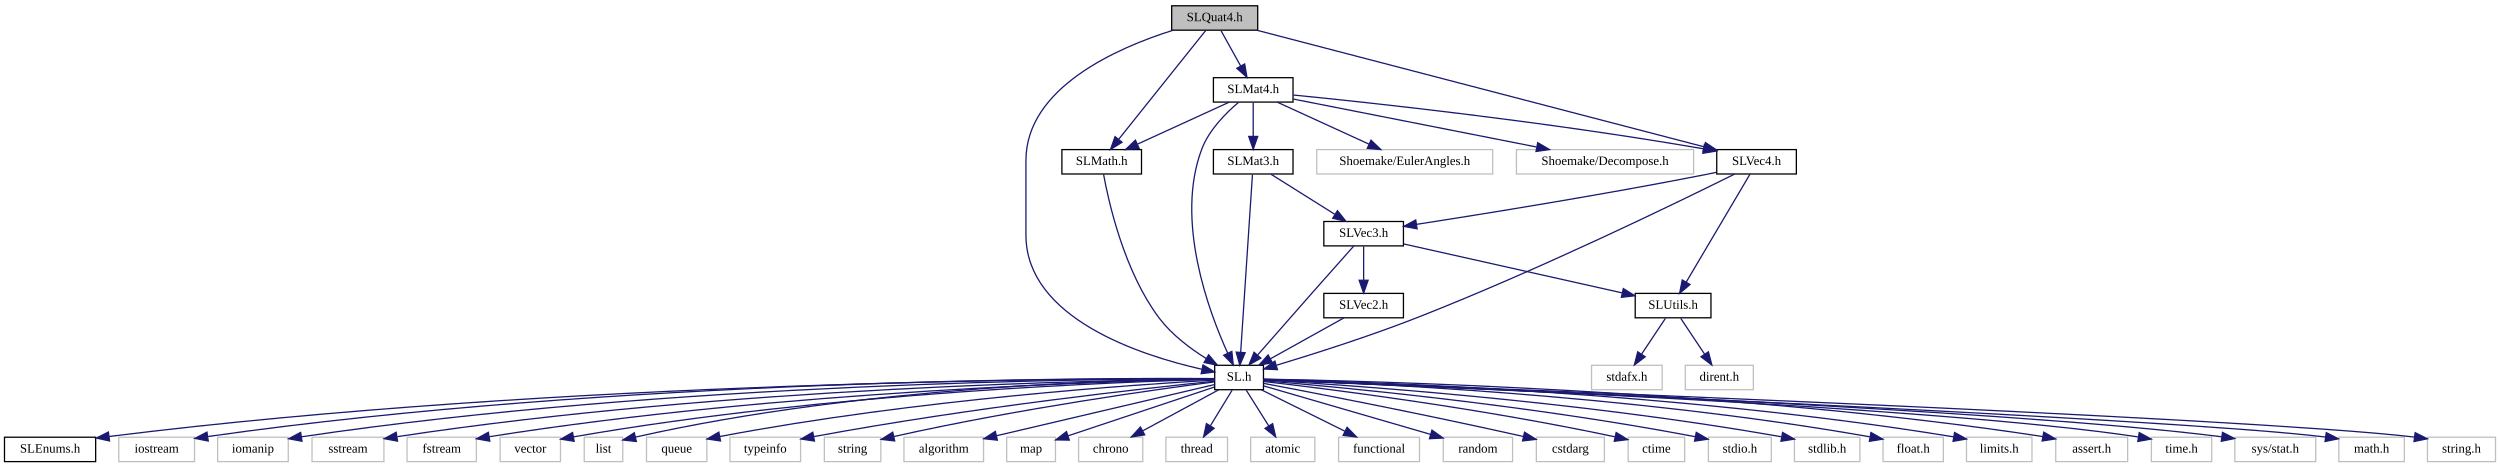
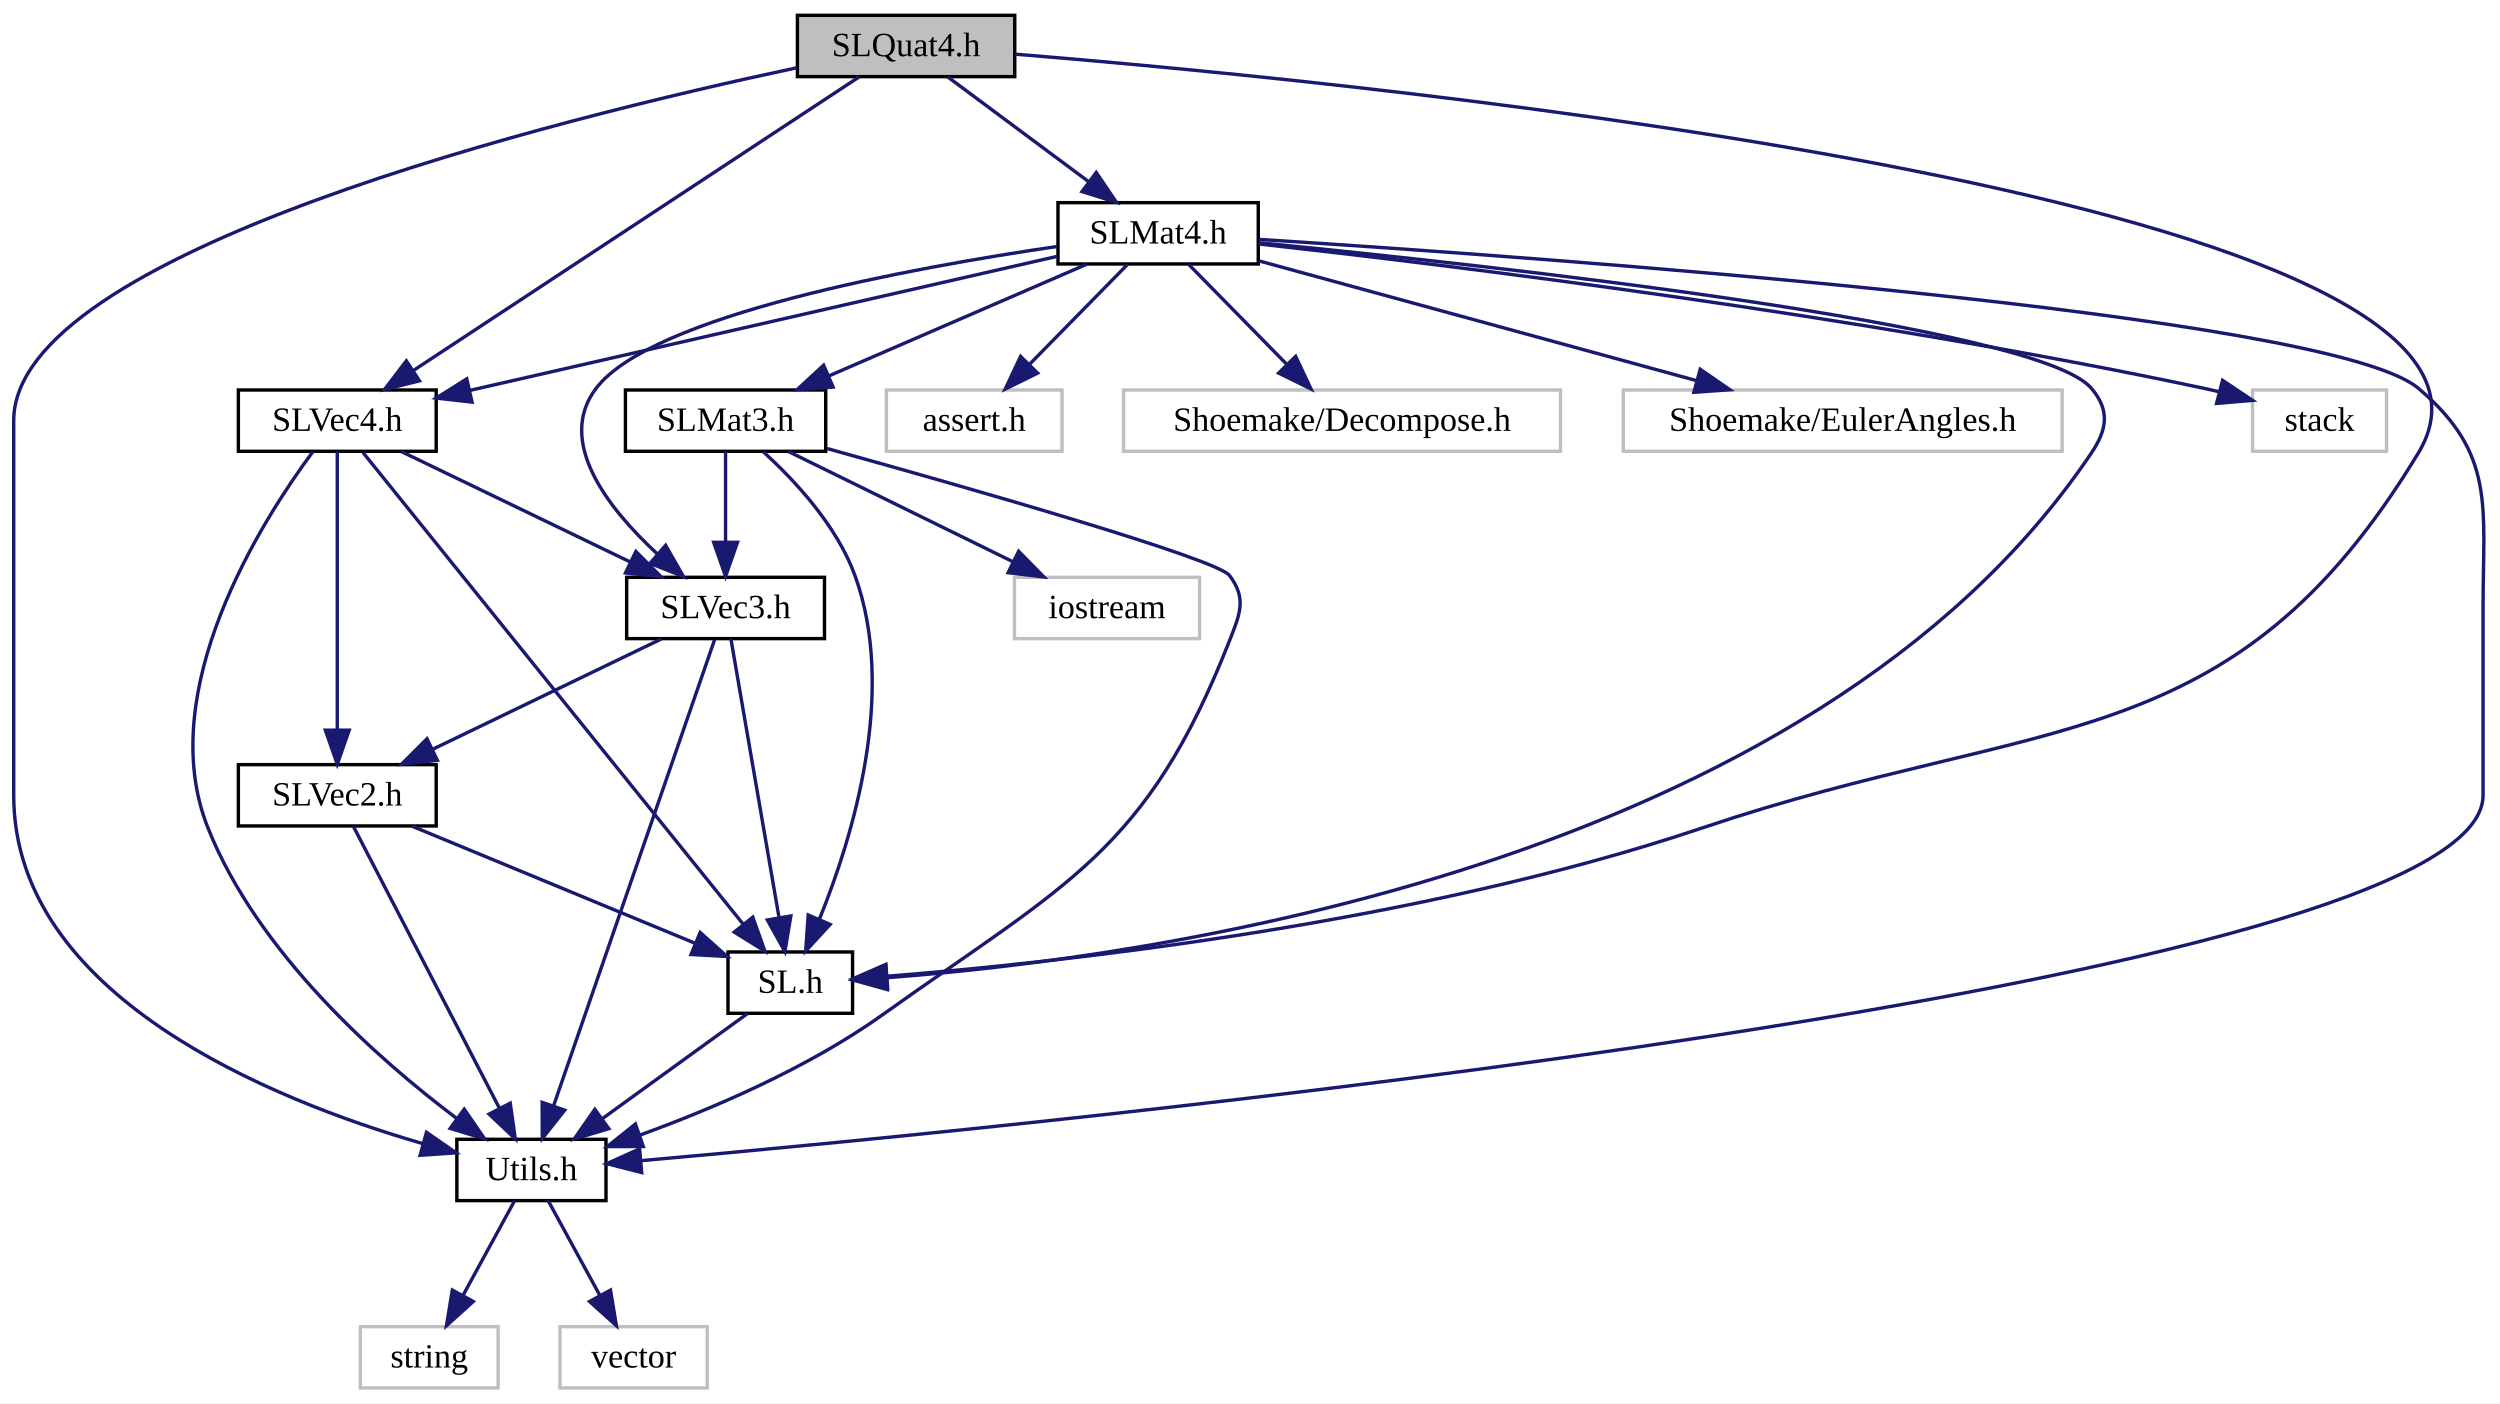
- <svg xmlns="http://www.w3.org/2000/svg" xmlns:xlink="http://www.w3.org/1999/xlink" width="1947pt" height="364pt" viewBox="0.00 0.00 1947.00 364.00">
-   <g id="graph1" class="graph" transform="scale(1 1) rotate(0) translate(4 360)">
-     <polygon fill="white" stroke="white" points="-4,5 -4,-360 1944,-360 1944,5 -4,5" />
+ <svg xmlns="http://www.w3.org/2000/svg" xmlns:xlink="http://www.w3.org/1999/xlink" width="734pt" height="412pt" viewBox="0.00 0.00 733.95 412.00">
+   <g id="graph0" class="graph" transform="scale(1 1) rotate(0) translate(4 408)">
+     <polygon fill="#ffffff" stroke="transparent" points="-4,4 -4,-408 729.948,-408 729.948,4 -4,4" />
    <g id="node1" class="node">
-       <polygon fill="#bfbfbf" stroke="black" points="908.5,-336.5 908.5,-355.5 975.5,-355.5 975.5,-336.5 908.5,-336.5" />
-       <text text-anchor="middle" x="942" y="-343.5" font-family="Arial.ttf" font-size="10.00">SLQuat4.h</text>
+       <g id="a_node1">
+         <a xlink:title=" ">
+           <polygon fill="#bfbfbf" stroke="#000000" points="230.094,-385.5 230.094,-403.5 293.906,-403.5 293.906,-385.5 230.094,-385.5" />
+           <text text-anchor="middle" x="262" y="-391.5" font-family="Arial.ttf" font-size="10.00" fill="#000000">SLQuat4.h</text>
+         </a>
+       </g>
+     </g>
+     <g id="node2" class="node">
+       <g id="a_node2">
+         <a xlink:href="_s_l_8h.html" target="_top" xlink:title=" ">
+           <polygon fill="#ffffff" stroke="#000000" points="209.714,-110.5 209.714,-128.5 246.286,-128.5 246.286,-110.5 209.714,-110.5" />
+           <text text-anchor="middle" x="228" y="-116.5" font-family="Arial.ttf" font-size="10.00" fill="#000000">SL.h</text>
+         </a>
+       </g>
+     </g>
+     <g id="edge1" class="edge">
+       <path fill="none" stroke="#191970" d="M294.022,-392.093C403.054,-383.204 750.683,-348.846 706,-275 651.456,-184.855 595.835,-198.677 496,-165 411.637,-136.542 306.069,-125.317 256.366,-121.381" />
+       <polygon fill="#191970" stroke="#191970" points="256.592,-117.888 246.357,-120.629 256.067,-124.869 256.592,-117.888" />
    </g>
    <g id="node3" class="node">
-       <a xlink:href="_s_l_8h.html" target="_top" xlink:title="SL.h">
-         <polygon fill="white" stroke="black" points="942,-56.5 942,-75.5 980,-75.5 980,-56.5 942,-56.5" />
-         <text text-anchor="middle" x="961" y="-63.5" font-family="Arial.ttf" font-size="10.00">SL.h</text>
-       </a>
+       <g id="a_node3">
+         <a xlink:href="_utils_8h.html" target="_top" xlink:title=" ">
+           <polygon fill="#ffffff" stroke="#000000" points="130.108,-55.5 130.108,-73.5 173.892,-73.5 173.892,-55.5 130.108,-55.5" />
+           <text text-anchor="middle" x="152" y="-61.5" font-family="Arial.ttf" font-size="10.00" fill="#000000">Utils.h</text>
+         </a>
+       </g>
+     </g>
+     <g id="edge29" class="edge">
+       <path fill="none" stroke="#191970" d="M229.874,-388.094C159.912,-373.222 0,-333.832 0,-284.5 0,-284.5 0,-284.5 0,-174.5 0,-115.722 75.518,-85.153 120.095,-72.229" />
+       <polygon fill="#191970" stroke="#191970" points="121.189,-75.558 129.898,-69.525 119.327,-68.81 121.189,-75.558" />
+     </g>
+     <g id="node6" class="node">
+       <g id="a_node6">
+         <a xlink:href="_s_l_mat4_8h.html" target="_top" xlink:title=" ">
+           <polygon fill="#ffffff" stroke="#000000" points="306.599,-330.5 306.599,-348.5 365.401,-348.5 365.401,-330.5 306.599,-330.5" />
+           <text text-anchor="middle" x="336" y="-336.5" font-family="Arial.ttf" font-size="10.00" fill="#000000">SLMat4.h</text>
+         </a>
+       </g>
+     </g>
+     <g id="edge5" class="edge">
+       <path fill="none" stroke="#191970" d="M274.22,-385.418C285.467,-377.058 302.368,-364.497 315.651,-354.624" />
+       <polygon fill="#191970" stroke="#191970" points="317.824,-357.37 323.762,-348.596 313.648,-351.752 317.824,-357.37" />
+     </g>
+     <g id="node12" class="node">
+       <g id="a_node12">
+         <a xlink:href="_s_l_vec4_8h.html" target="_top" xlink:title=" ">
+           <polygon fill="#ffffff" stroke="#000000" points="65.96,-275.5 65.96,-293.5 124.04,-293.5 124.04,-275.5 65.96,-275.5" />
+           <text text-anchor="middle" x="95" y="-281.5" font-family="Arial.ttf" font-size="10.00" fill="#000000">SLVec4.h</text>
+         </a>
+       </g>
+     </g>
+     <g id="edge28" class="edge">
+       <path fill="none" stroke="#191970" d="M248.334,-385.498C219.587,-366.563 152.625,-322.457 117.468,-299.299" />
+       <polygon fill="#191970" stroke="#191970" points="119.132,-296.204 108.855,-293.626 115.281,-302.05 119.132,-296.204" />
    </g>
    <g id="edge2" class="edge">
-       <path fill="none" stroke="midnightblue" d="M909.376,-336.389C866.069,-322.755 795,-291.738 795,-235 795,-235 795,-235 795,-177 795,-112.074 884.332,-83.209 931.931,-72.438" />
-       <polygon fill="midnightblue" stroke="midnightblue" points="932.909,-75.808 941.958,-70.296 931.447,-68.962 932.909,-75.808" />
-     </g>
-     <g id="node61" class="node">
-       <a xlink:href="_s_l_math_8h.html" target="_top" xlink:title="SLMath.h">
-         <polygon fill="white" stroke="black" points="823,-224.5 823,-243.5 885,-243.5 885,-224.5 823,-224.5" />
-         <text text-anchor="middle" x="854" y="-231.5" font-family="Arial.ttf" font-size="10.00">SLMath.h</text>
-       </a>
-     </g>
-     <g id="edge60" class="edge">
-       <path fill="none" stroke="midnightblue" d="M935.095,-336.368C920.508,-318.135 886.341,-275.426 867.34,-251.675" />
-       <polygon fill="midnightblue" stroke="midnightblue" points="869.853,-249.214 860.873,-243.591 864.387,-253.587 869.853,-249.214" />
-     </g>
-     <g id="node64" class="node">
-       <a xlink:href="_s_l_mat4_8h.html" target="_top" xlink:title="SLMat4.h">
-         <polygon fill="white" stroke="black" points="941,-280.5 941,-299.5 1003,-299.5 1003,-280.5 941,-280.5" />
-         <text text-anchor="middle" x="972" y="-287.5" font-family="Arial.ttf" font-size="10.00">SLMat4.h</text>
-       </a>
-     </g>
-     <g id="edge64" class="edge">
-       <path fill="none" stroke="midnightblue" d="M946.954,-336.083C951.104,-328.613 957.153,-317.724 962.267,-308.52" />
-       <polygon fill="midnightblue" stroke="midnightblue" points="965.341,-310.192 967.138,-299.751 959.222,-306.793 965.341,-310.192" />
-     </g>
-     <g id="node83" class="node">
-       <a xlink:href="_s_l_vec4_8h.html" target="_top" xlink:title="SLVec4.h">
-         <polygon fill="white" stroke="black" points="1333,-224.5 1333,-243.5 1395,-243.5 1395,-224.5 1333,-224.5" />
-         <text text-anchor="middle" x="1364" y="-231.5" font-family="Arial.ttf" font-size="10.00">SLVec4.h</text>
-       </a>
-     </g>
-     <g id="edge100" class="edge">
-       <path fill="none" stroke="midnightblue" d="M974.762,-336.46C1050.89,-316.617 1239.57,-267.435 1323.09,-245.663" />
-       <polygon fill="midnightblue" stroke="midnightblue" points="1324.19,-248.995 1332.98,-243.086 1322.42,-242.221 1324.19,-248.995" />
+       <path fill="none" stroke="#191970" d="M215.45,-110.418C203.899,-102.058 186.541,-89.497 172.899,-79.624" />
+       <polygon fill="#191970" stroke="#191970" points="174.722,-76.623 164.569,-73.596 170.618,-82.294 174.722,-76.623" />
+     </g>
+     <g id="node4" class="node">
+       <g id="a_node4">
+         <a xlink:title=" ">
+           <polygon fill="#ffffff" stroke="#bfbfbf" points="101.773,-.5 101.773,-18.5 142.227,-18.5 142.227,-.5 101.773,-.5" />
+           <text text-anchor="middle" x="122" y="-6.5" font-family="Arial.ttf" font-size="10.00" fill="#000000">string</text>
+         </a>
+       </g>
+     </g>
+     <g id="edge3" class="edge">
+       <path fill="none" stroke="#191970" d="M147.046,-55.418C142.945,-47.9 136.991,-36.983 131.916,-27.68" />
+       <polygon fill="#191970" stroke="#191970" points="134.923,-25.882 127.061,-18.779 128.778,-29.234 134.923,-25.882" />
    </g>
    <g id="node5" class="node">
-       <a xlink:href="_s_l_enums_8h.html" target="_top" xlink:title="SLEnums.h">
-         <polygon fill="white" stroke="black" points="-0.5,-0.5 -0.5,-19.5 70.5,-19.5 70.5,-0.5 -0.5,-0.5" />
-         <text text-anchor="middle" x="35" y="-7.5" font-family="Arial.ttf" font-size="10.00">SLEnums.h</text>
-       </a>
+       <g id="a_node5">
+         <a xlink:title=" ">
+           <polygon fill="#ffffff" stroke="#bfbfbf" points="160.384,-.5 160.384,-18.5 203.616,-18.5 203.616,-.5 160.384,-.5" />
+           <text text-anchor="middle" x="182" y="-6.5" font-family="Arial.ttf" font-size="10.00" fill="#000000">vector</text>
+         </a>
+       </g>
    </g>
    <g id="edge4" class="edge">
-       <path fill="none" stroke="midnightblue" d="M941.977,-65.089C848.794,-65.308 431.189,-63.751 81.024,-20.083" />
-       <polygon fill="midnightblue" stroke="midnightblue" points="81.304,-16.591 70.945,-18.812 80.428,-23.536 81.304,-16.591" />
+       <path fill="none" stroke="#191970" d="M156.954,-55.418C161.055,-47.9 167.009,-36.983 172.084,-27.68" />
+       <polygon fill="#191970" stroke="#191970" points="175.222,-29.234 176.939,-18.779 169.077,-25.882 175.222,-29.234" />
+     </g>
+     <g id="edge6" class="edge">
+       <path fill="none" stroke="#191970" d="M365.58,-336.736C433.159,-330.122 594.274,-312.553 610,-294 615.46,-287.558 614.713,-282.007 610,-275 527.705,-152.649 330.626,-126.518 256.68,-120.977" />
+       <polygon fill="#191970" stroke="#191970" points="256.51,-117.458 246.298,-120.276 256.039,-124.442 256.51,-117.458" />
+     </g>
+     <g id="edge8" class="edge">
+       <path fill="none" stroke="#191970" d="M365.629,-337.712C448.815,-332.436 680.147,-315.924 706,-294 728.793,-274.672 725,-259.385 725,-229.5 725,-229.5 725,-229.5 725,-174.5 725,-119.006 305.141,-77.917 184.223,-67.234" />
+       <polygon fill="#191970" stroke="#191970" points="184.378,-63.734 174.111,-66.35 183.768,-70.707 184.378,-63.734" />
    </g>
    <g id="node7" class="node">
-       <polygon fill="white" stroke="#bfbfbf" points="88.5,-0.5 88.5,-19.5 147.5,-19.5 147.5,-0.5 88.5,-0.5" />
-       <text text-anchor="middle" x="118" y="-7.5" font-family="Arial.ttf" font-size="10.00">iostream</text>
-     </g>
-     <g id="edge6" class="edge">
-       <path fill="none" stroke="midnightblue" d="M941.86,-65.173C853.431,-65.715 475.569,-65.218 158.095,-20.064" />
-       <polygon fill="midnightblue" stroke="midnightblue" points="158.172,-16.539 147.775,-18.577 157.174,-23.467 158.172,-16.539" />
+       <g id="a_node7">
+         <a xlink:title=" ">
+           <polygon fill="#ffffff" stroke="#bfbfbf" points="657.33,-275.5 657.33,-293.5 696.67,-293.5 696.67,-275.5 657.33,-275.5" />
+           <text text-anchor="middle" x="677" y="-281.5" font-family="Arial.ttf" font-size="10.00" fill="#000000">stack</text>
+         </a>
+       </g>
+     </g>
+     <g id="edge7" class="edge">
+       <path fill="none" stroke="#191970" d="M365.426,-336.383C420.357,-330.289 542.081,-315.489 643,-294 644.461,-293.689 645.952,-293.351 647.455,-292.994" />
+       <polygon fill="#191970" stroke="#191970" points="648.518,-296.334 657.327,-290.448 646.77,-289.556 648.518,-296.334" />
+     </g>
+     <g id="node8" class="node">
+       <g id="a_node8">
+         <a xlink:href="_s_l_mat3_8h.html" target="_top" xlink:title=" ">
+           <polygon fill="#ffffff" stroke="#000000" points="179.599,-275.5 179.599,-293.5 238.401,-293.5 238.401,-275.5 179.599,-275.5" />
+           <text text-anchor="middle" x="209" y="-281.5" font-family="Arial.ttf" font-size="10.00" fill="#000000">SLMat3.h</text>
+         </a>
+       </g>
+     </g>
+     <g id="edge9" class="edge">
+       <path fill="none" stroke="#191970" d="M315.029,-330.418C294.439,-321.501 262.809,-307.803 239.451,-297.687" />
+       <polygon fill="#191970" stroke="#191970" points="240.57,-294.358 230.003,-293.596 237.788,-300.781 240.57,-294.358" />
    </g>
    <g id="node9" class="node">
-       <polygon fill="white" stroke="#bfbfbf" points="165.5,-0.5 165.5,-19.5 220.5,-19.5 220.5,-0.5 165.5,-0.5" />
-       <text text-anchor="middle" x="193" y="-7.5" font-family="Arial.ttf" font-size="10.00">iomanip</text>
-     </g>
-     <g id="edge8" class="edge">
-       <path fill="none" stroke="midnightblue" d="M941.951,-65.062C858.73,-65.079 518.771,-62.494 230.99,-19.849" />
-       <polygon fill="midnightblue" stroke="midnightblue" points="231.184,-16.339 220.775,-18.315 230.145,-23.261 231.184,-16.339" />
+       <g id="a_node9">
+         <a xlink:href="_s_l_vec3_8h.html" target="_top" xlink:title=" ">
+           <polygon fill="#ffffff" stroke="#000000" points="179.96,-220.5 179.96,-238.5 238.04,-238.5 238.04,-220.5 179.96,-220.5" />
+           <text text-anchor="middle" x="209" y="-226.5" font-family="Arial.ttf" font-size="10.00" fill="#000000">SLVec3.h</text>
+         </a>
+       </g>
+     </g>
+     <g id="edge19" class="edge">
+       <path fill="none" stroke="#191970" d="M306.363,-335.633C263.448,-329.358 187.338,-315.453 171,-294 159.174,-278.471 174.303,-258.963 188.829,-245.49" />
+       <polygon fill="#191970" stroke="#191970" points="191.406,-247.888 196.663,-238.689 186.817,-242.602 191.406,-247.888" />
+     </g>
+     <g id="edge20" class="edge">
+       <path fill="none" stroke="#191970" d="M306.449,-332.756C263.031,-322.847 181.952,-304.344 133.792,-293.353" />
+       <polygon fill="#191970" stroke="#191970" points="134.568,-289.94 124.04,-291.127 133.011,-296.765 134.568,-289.94" />
+     </g>
+     <g id="node13" class="node">
+       <g id="a_node13">
+         <a xlink:title=" ">
+           <polygon fill="#ffffff" stroke="#bfbfbf" points="256.214,-275.5 256.214,-293.5 307.786,-293.5 307.786,-275.5 256.214,-275.5" />
+           <text text-anchor="middle" x="282" y="-281.5" font-family="Arial.ttf" font-size="10.00" fill="#000000">assert.h</text>
+         </a>
+       </g>
+     </g>
+     <g id="edge25" class="edge">
+       <path fill="none" stroke="#191970" d="M327.083,-330.418C319.235,-322.425 307.616,-310.59 298.139,-300.938" />
+       <polygon fill="#191970" stroke="#191970" points="300.614,-298.463 291.111,-293.779 295.619,-303.367 300.614,-298.463" />
+     </g>
+     <g id="node14" class="node">
+       <g id="a_node14">
+         <a xlink:title=" ">
+           <polygon fill="#ffffff" stroke="#bfbfbf" points="325.857,-275.5 325.857,-293.5 454.143,-293.5 454.143,-275.5 325.857,-275.5" />
+           <text text-anchor="middle" x="390" y="-281.5" font-family="Arial.ttf" font-size="10.00" fill="#000000">Shoemake/Decompose.h</text>
+         </a>
+       </g>
+     </g>
+     <g id="edge26" class="edge">
+       <path fill="none" stroke="#191970" d="M344.917,-330.418C352.765,-322.425 364.384,-310.59 373.861,-300.938" />
+       <polygon fill="#191970" stroke="#191970" points="376.381,-303.367 380.889,-293.779 371.386,-298.463 376.381,-303.367" />
+     </g>
+     <g id="node15" class="node">
+       <g id="a_node15">
+         <a xlink:title=" ">
+           <polygon fill="#ffffff" stroke="#bfbfbf" points="472.577,-275.5 472.577,-293.5 601.423,-293.5 601.423,-275.5 472.577,-275.5" />
+           <text text-anchor="middle" x="537" y="-281.5" font-family="Arial.ttf" font-size="10.00" fill="#000000">Shoemake/EulerAngles.h</text>
+         </a>
+       </g>
+     </g>
+     <g id="edge27" class="edge">
+       <path fill="none" stroke="#191970" d="M365.658,-331.385C399.541,-322.113 455.281,-306.861 493.944,-296.281" />
+       <polygon fill="#191970" stroke="#191970" points="495.151,-299.58 503.872,-293.565 493.303,-292.828 495.151,-299.58" />
+     </g>
+     <g id="edge10" class="edge">
+       <path fill="none" stroke="#191970" d="M220.078,-275.355C229.27,-266.99 241.667,-253.706 247,-239 259.415,-204.766 246.305,-162.102 236.545,-138.121" />
+       <polygon fill="#191970" stroke="#191970" points="239.697,-136.589 232.526,-128.79 233.268,-139.359 239.697,-136.589" />
+     </g>
+     <g id="edge11" class="edge">
+       <path fill="none" stroke="#191970" d="M238.735,-276.332C280.898,-264.611 353.386,-243.892 357,-239 362.018,-232.208 360.084,-227.861 357,-220 332.652,-157.932 309.281,-148.714 255,-110 233.154,-94.419 205.123,-82.466 183.821,-74.729" />
+       <polygon fill="#191970" stroke="#191970" points="184.852,-71.382 174.257,-71.373 182.534,-77.987 184.852,-71.382" />
+     </g>
+     <g id="edge12" class="edge">
+       <path fill="none" stroke="#191970" d="M209,-275.418C209,-268.216 209,-257.896 209,-248.863" />
+       <polygon fill="#191970" stroke="#191970" points="212.5,-248.779 209,-238.78 205.5,-248.78 212.5,-248.779" />
    </g>
    <g id="node11" class="node">
-       <polygon fill="white" stroke="#bfbfbf" points="239,-0.5 239,-19.5 295,-19.5 295,-0.5 239,-0.5" />
-       <text text-anchor="middle" x="267" y="-7.5" font-family="Arial.ttf" font-size="10.00">sstream</text>
-     </g>
-     <g id="edge10" class="edge">
-       <path fill="none" stroke="midnightblue" d="M941.787,-64.876C863.65,-64.122 562.078,-58.818 305.444,-19.954" />
-       <polygon fill="midnightblue" stroke="midnightblue" points="305.598,-16.437 295.183,-18.379 304.535,-23.356 305.598,-16.437" />
-     </g>
-     <g id="node13" class="node">
-       <polygon fill="white" stroke="#bfbfbf" points="313,-0.5 313,-19.5 367,-19.5 367,-0.5 313,-0.5" />
-       <text text-anchor="middle" x="340" y="-7.5" font-family="Arial.ttf" font-size="10.00">fstream</text>
-     </g>
-     <g id="edge12" class="edge">
-       <path fill="none" stroke="midnightblue" d="M941.923,-64.696C869.467,-63.299 604.374,-55.993 377.134,-19.903" />
-       <polygon fill="midnightblue" stroke="midnightblue" points="377.455,-16.41 367.025,-18.274 376.341,-23.321 377.455,-16.41" />
-     </g>
-     <g id="node15" class="node">
-       <polygon fill="white" stroke="#bfbfbf" points="385.5,-0.5 385.5,-19.5 432.5,-19.5 432.5,-0.5 385.5,-0.5" />
-       <text text-anchor="middle" x="409" y="-7.5" font-family="Arial.ttf" font-size="10.00">vector</text>
+       <g id="a_node11">
+         <a xlink:title=" ">
+           <polygon fill="#ffffff" stroke="#bfbfbf" points="293.828,-220.5 293.828,-238.5 348.172,-238.5 348.172,-220.5 293.828,-220.5" />
+           <text text-anchor="middle" x="321" y="-226.5" font-family="Arial.ttf" font-size="10.00" fill="#000000">iostream</text>
+         </a>
+       </g>
+     </g>
+     <g id="edge18" class="edge">
+       <path fill="none" stroke="#191970" d="M227.494,-275.418C245.409,-266.62 272.801,-253.169 293.314,-243.096" />
+       <polygon fill="#191970" stroke="#191970" points="295.045,-246.145 302.478,-238.596 291.959,-239.862 295.045,-246.145" />
+     </g>
+     <g id="edge13" class="edge">
+       <path fill="none" stroke="#191970" d="M210.555,-220.498C213.631,-202.691 220.552,-162.623 224.692,-138.651" />
+       <polygon fill="#191970" stroke="#191970" points="228.17,-139.076 226.424,-128.626 221.273,-137.885 228.17,-139.076" />
+     </g>
+     <g id="edge17" class="edge">
+       <path fill="none" stroke="#191970" d="M205.772,-220.156C196.68,-193.837 170.727,-118.709 158.509,-83.343" />
+       <polygon fill="#191970" stroke="#191970" points="161.766,-82.05 155.192,-73.741 155.15,-84.336 161.766,-82.05" />
+     </g>
+     <g id="node10" class="node">
+       <g id="a_node10">
+         <a xlink:href="_s_l_vec2_8h.html" target="_top" xlink:title=" ">
+           <polygon fill="#ffffff" stroke="#000000" points="65.96,-165.5 65.96,-183.5 124.04,-183.5 124.04,-165.5 65.96,-165.5" />
+           <text text-anchor="middle" x="95" y="-171.5" font-family="Arial.ttf" font-size="10.00" fill="#000000">SLVec2.h</text>
+         </a>
+       </g>
    </g>
    <g id="edge14" class="edge">
-       <path fill="none" stroke="midnightblue" d="M941.987,-64.583C874.915,-62.855 643.089,-54.712 442.793,-19.796" />
-       <polygon fill="midnightblue" stroke="midnightblue" points="443.134,-16.302 432.677,-18.005 441.914,-23.195 443.134,-16.302" />
-     </g>
-     <g id="node17" class="node">
-       <polygon fill="white" stroke="#bfbfbf" points="451,-0.5 451,-19.5 481,-19.5 481,-0.5 451,-0.5" />
-       <text text-anchor="middle" x="466" y="-7.5" font-family="Arial.ttf" font-size="10.00">list</text>
+       <path fill="none" stroke="#191970" d="M190.175,-220.418C171.858,-211.581 143.807,-198.047 122.897,-187.959" />
+       <polygon fill="#191970" stroke="#191970" points="124.38,-184.789 113.853,-183.596 121.338,-191.093 124.38,-184.789" />
+     </g>
+     <g id="edge15" class="edge">
+       <path fill="none" stroke="#191970" d="M116.962,-165.418C139.659,-156.032 175.165,-141.349 199.895,-131.123" />
+       <polygon fill="#191970" stroke="#191970" points="201.538,-134.231 209.441,-127.175 198.863,-127.762 201.538,-134.231" />
    </g>
    <g id="edge16" class="edge">
-       <path fill="none" stroke="midnightblue" d="M941.868,-64.966C878.498,-64.481 669.805,-59.918 490.893,-19.593" />
-       <polygon fill="midnightblue" stroke="midnightblue" points="491.579,-16.159 481.049,-17.33 490.011,-22.981 491.579,-16.159" />
-     </g>
-     <g id="node19" class="node">
-       <polygon fill="white" stroke="#bfbfbf" points="499.5,-0.5 499.5,-19.5 546.5,-19.5 546.5,-0.5 499.5,-0.5" />
-       <text text-anchor="middle" x="523" y="-7.5" font-family="Arial.ttf" font-size="10.00">queue</text>
-     </g>
-     <g id="edge18" class="edge">
-       <path fill="none" stroke="midnightblue" d="M941.808,-63.992C884.561,-60.751 709.951,-49.175 556.722,-20.064" />
-       <polygon fill="midnightblue" stroke="midnightblue" points="557.144,-16.581 546.662,-18.121 555.817,-23.454 557.144,-16.581" />
-     </g>
-     <g id="node21" class="node">
-       <polygon fill="white" stroke="#bfbfbf" points="564.5,-0.5 564.5,-19.5 619.5,-19.5 619.5,-0.5 564.5,-0.5" />
-       <text text-anchor="middle" x="592" y="-7.5" font-family="Arial.ttf" font-size="10.00">typeinfo</text>
-     </g>
-     <g id="edge20" class="edge">
-       <path fill="none" stroke="midnightblue" d="M941.8,-63.103C892.013,-58.038 754.537,-43.107 629.908,-19.989" />
-       <polygon fill="midnightblue" stroke="midnightblue" points="630.287,-16.5 619.813,-18.093 628.995,-23.379 630.287,-16.5" />
-     </g>
-     <g id="node23" class="node">
-       <polygon fill="white" stroke="#bfbfbf" points="638,-0.5 638,-19.5 682,-19.5 682,-0.5 638,-0.5" />
-       <text text-anchor="middle" x="660" y="-7.5" font-family="Arial.ttf" font-size="10.00">string</text>
+       <path fill="none" stroke="#191970" d="M99.665,-165.498C109.017,-147.45 130.22,-106.531 142.577,-82.684" />
+       <polygon fill="#191970" stroke="#191970" points="145.778,-84.115 147.271,-73.626 139.563,-80.895 145.778,-84.115" />
+     </g>
+     <g id="edge21" class="edge">
+       <path fill="none" stroke="#191970" d="M102.532,-275.156C124.112,-248.383 186.404,-171.104 214.257,-136.549" />
+       <polygon fill="#191970" stroke="#191970" points="217,-138.724 220.551,-128.741 211.55,-134.331 217,-138.724" />
+     </g>
+     <g id="edge24" class="edge">
+       <path fill="none" stroke="#191970" d="M87.805,-275.352C72.831,-255.135 40.986,-205.254 57,-165 71.638,-128.206 106.846,-97.108 130.044,-79.638" />
+       <polygon fill="#191970" stroke="#191970" points="132.265,-82.349 138.278,-73.626 128.138,-76.695 132.265,-82.349" />
+     </g>
+     <g id="edge23" class="edge">
+       <path fill="none" stroke="#191970" d="M113.825,-275.418C132.142,-266.581 160.193,-253.047 181.103,-242.959" />
+       <polygon fill="#191970" stroke="#191970" points="182.661,-246.093 190.147,-238.596 179.62,-239.789 182.661,-246.093" />
    </g>
    <g id="edge22" class="edge">
-       <path fill="none" stroke="midnightblue" d="M941.864,-62.597C898.897,-57.037 791.368,-42.202 692.151,-20.043" />
-       <polygon fill="midnightblue" stroke="midnightblue" points="692.796,-16.6 682.269,-17.805 691.249,-23.427 692.796,-16.6" />
-     </g>
-     <g id="node25" class="node">
-       <polygon fill="white" stroke="#bfbfbf" points="700,-0.5 700,-19.5 762,-19.5 762,-0.5 700,-0.5" />
-       <text text-anchor="middle" x="731" y="-7.5" font-family="Arial.ttf" font-size="10.00">algorithm</text>
-     </g>
-     <g id="edge24" class="edge">
-       <path fill="none" stroke="midnightblue" d="M941.786,-60.489C904.616,-51.762 822.126,-32.395 772.071,-20.643" />
-       <polygon fill="midnightblue" stroke="midnightblue" points="772.749,-17.207 762.213,-18.328 771.149,-24.021 772.749,-17.207" />
-     </g>
-     <g id="node27" class="node">
-       <polygon fill="white" stroke="#bfbfbf" points="780,-0.5 780,-19.5 818,-19.5 818,-0.5 780,-0.5" />
-       <text text-anchor="middle" x="799" y="-7.5" font-family="Arial.ttf" font-size="10.00">map</text>
-     </g>
-     <g id="edge26" class="edge">
-       <path fill="none" stroke="midnightblue" d="M941.78,-58.593C913.525,-49.175 860.576,-31.525 827.703,-20.568" />
-       <polygon fill="midnightblue" stroke="midnightblue" points="828.788,-17.24 818.195,-17.398 826.575,-23.881 828.788,-17.24" />
-     </g>
-     <g id="node29" class="node">
-       <polygon fill="white" stroke="#bfbfbf" points="836,-0.5 836,-19.5 886,-19.5 886,-0.5 836,-0.5" />
-       <text text-anchor="middle" x="861" y="-7.5" font-family="Arial.ttf" font-size="10.00">chrono</text>
-     </g>
-     <g id="edge28" class="edge">
-       <path fill="none" stroke="midnightblue" d="M944.933,-56.324C929.042,-47.743 904.493,-34.486 886.042,-24.522" />
-       <polygon fill="midnightblue" stroke="midnightblue" points="887.489,-21.326 877.027,-19.654 884.163,-27.486 887.489,-21.326" />
-     </g>
-     <g id="node31" class="node">
-       <polygon fill="white" stroke="#bfbfbf" points="904,-0.5 904,-19.5 952,-19.5 952,-0.5 904,-0.5" />
-       <text text-anchor="middle" x="928" y="-7.5" font-family="Arial.ttf" font-size="10.00">thread</text>
-     </g>
-     <g id="edge30" class="edge">
-       <path fill="none" stroke="midnightblue" d="M955.551,-56.083C950.986,-48.613 944.332,-37.724 938.707,-28.52" />
-       <polygon fill="midnightblue" stroke="midnightblue" points="941.549,-26.459 933.348,-19.751 935.576,-30.109 941.549,-26.459" />
-     </g>
-     <g id="node33" class="node">
-       <polygon fill="white" stroke="#bfbfbf" points="970,-0.5 970,-19.5 1020,-19.5 1020,-0.5 970,-0.5" />
-       <text text-anchor="middle" x="995" y="-7.5" font-family="Arial.ttf" font-size="10.00">atomic</text>
-     </g>
-     <g id="edge32" class="edge">
-       <path fill="none" stroke="midnightblue" d="M966.614,-56.083C971.367,-48.534 978.318,-37.495 984.152,-28.23" />
-       <polygon fill="midnightblue" stroke="midnightblue" points="987.124,-30.078 989.49,-19.751 981.2,-26.349 987.124,-30.078" />
-     </g>
-     <g id="node35" class="node">
-       <polygon fill="white" stroke="#bfbfbf" points="1038.5,-0.5 1038.5,-19.5 1101.5,-19.5 1101.5,-0.5 1038.5,-0.5" />
-       <text text-anchor="middle" x="1070" y="-7.5" font-family="Arial.ttf" font-size="10.00">functional</text>
-     </g>
-     <g id="edge34" class="edge">
-       <path fill="none" stroke="midnightblue" d="M978.513,-56.324C996.072,-47.625 1023.33,-34.12 1043.53,-24.113" />
-       <polygon fill="midnightblue" stroke="midnightblue" points="1045.12,-27.23 1052.53,-19.654 1042.02,-20.957 1045.12,-27.23" />
-     </g>
-     <g id="node37" class="node">
-       <polygon fill="white" stroke="#bfbfbf" points="1120,-0.5 1120,-19.5 1174,-19.5 1174,-0.5 1120,-0.5" />
-       <text text-anchor="middle" x="1147" y="-7.5" font-family="Arial.ttf" font-size="10.00">random</text>
-     </g>
-     <g id="edge36" class="edge">
-       <path fill="none" stroke="midnightblue" d="M980.205,-59.424C1010.77,-50.55 1071.03,-33.057 1110.13,-21.704" />
-       <polygon fill="midnightblue" stroke="midnightblue" points="1111.2,-25.038 1119.83,-18.889 1109.25,-18.316 1111.2,-25.038" />
-     </g>
-     <g id="node39" class="node">
-       <polygon fill="white" stroke="#bfbfbf" points="1192.5,-0.5 1192.5,-19.5 1245.5,-19.5 1245.5,-0.5 1192.5,-0.5" />
-       <text text-anchor="middle" x="1219" y="-7.5" font-family="Arial.ttf" font-size="10.00">cstdarg</text>
-     </g>
-     <g id="edge38" class="edge">
-       <path fill="none" stroke="midnightblue" d="M980.067,-61.435C1017.04,-54.457 1101.28,-38.254 1182.42,-20.048" />
-       <polygon fill="midnightblue" stroke="midnightblue" points="1183.31,-23.434 1192.3,-17.818 1181.77,-16.606 1183.31,-23.434" />
-     </g>
-     <g id="node41" class="node">
-       <polygon fill="white" stroke="#bfbfbf" points="1264,-0.5 1264,-19.5 1308,-19.5 1308,-0.5 1264,-0.5" />
-       <text text-anchor="middle" x="1286" y="-7.5" font-family="Arial.ttf" font-size="10.00">ctime</text>
-     </g>
-     <g id="edge40" class="edge">
-       <path fill="none" stroke="midnightblue" d="M980.346,-62.856C1026.1,-57.611 1144.67,-43.004 1253.85,-19.771" />
-       <polygon fill="midnightblue" stroke="midnightblue" points="1254.67,-23.174 1263.71,-17.644 1253.19,-16.332 1254.67,-23.174" />
-     </g>
-     <g id="node43" class="node">
-       <polygon fill="white" stroke="#bfbfbf" points="1326.5,-0.5 1326.5,-19.5 1375.5,-19.5 1375.5,-0.5 1326.5,-0.5" />
-       <text text-anchor="middle" x="1351" y="-7.5" font-family="Arial.ttf" font-size="10.00">stdio.h</text>
-     </g>
-     <g id="edge42" class="edge">
-       <path fill="none" stroke="midnightblue" d="M980.052,-63.49C1032.23,-59.168 1181.95,-45.508 1316.16,-19.915" />
-       <polygon fill="midnightblue" stroke="midnightblue" points="1317.05,-23.307 1326.21,-17.971 1315.72,-16.435 1317.05,-23.307" />
-     </g>
-     <g id="node45" class="node">
-       <polygon fill="white" stroke="#bfbfbf" points="1393.5,-0.5 1393.5,-19.5 1444.5,-19.5 1444.5,-0.5 1393.5,-0.5" />
-       <text text-anchor="middle" x="1419" y="-7.5" font-family="Arial.ttf" font-size="10.00">stdlib.h</text>
-     </g>
-     <g id="edge44" class="edge">
-       <path fill="none" stroke="midnightblue" d="M980.113,-63.962C1038.83,-60.565 1221.85,-48.428 1383.37,-19.838" />
-       <polygon fill="midnightblue" stroke="midnightblue" points="1384.26,-23.233 1393.48,-18.02 1383.02,-16.344 1384.26,-23.233" />
-     </g>
-     <g id="node47" class="node">
-       <polygon fill="white" stroke="#bfbfbf" points="1462.5,-0.5 1462.5,-19.5 1509.5,-19.5 1509.5,-0.5 1462.5,-0.5" />
-       <text text-anchor="middle" x="1486" y="-7.5" font-family="Arial.ttf" font-size="10.00">float.h</text>
-     </g>
-     <g id="edge46" class="edge">
-       <path fill="none" stroke="midnightblue" d="M980.388,-64.445C1045.64,-62.323 1263.27,-53.19 1452.21,-19.806" />
-       <polygon fill="midnightblue" stroke="midnightblue" points="1453.1,-23.203 1462.32,-17.991 1451.86,-16.313 1453.1,-23.203" />
-     </g>
-     <g id="node49" class="node">
-       <polygon fill="white" stroke="#bfbfbf" points="1527.5,-0.5 1527.5,-19.5 1578.5,-19.5 1578.5,-0.5 1527.5,-0.5" />
-       <text text-anchor="middle" x="1553" y="-7.5" font-family="Arial.ttf" font-size="10.00">limits.h</text>
-     </g>
-     <g id="edge48" class="edge">
-       <path fill="none" stroke="midnightblue" d="M980.387,-64.632C1051.08,-63.041 1301.67,-55.221 1517.56,-19.751" />
-       <polygon fill="midnightblue" stroke="midnightblue" points="1518.21,-23.193 1527.49,-18.096 1517.05,-16.288 1518.21,-23.193" />
-     </g>
-     <g id="node51" class="node">
-       <polygon fill="white" stroke="#bfbfbf" points="1597,-0.5 1597,-19.5 1653,-19.5 1653,-0.5 1597,-0.5" />
-       <text text-anchor="middle" x="1625" y="-7.5" font-family="Arial.ttf" font-size="10.00">assert.h</text>
-     </g>
-     <g id="edge50" class="edge">
-       <path fill="none" stroke="midnightblue" d="M980.075,-64.745C1056.71,-63.485 1349.52,-56.417 1587,-20 1587.1,-19.985 1587.2,-19.969 1587.3,-19.953" />
-       <polygon fill="midnightblue" stroke="midnightblue" points="1587.68,-23.444 1596.88,-18.192 1586.41,-16.559 1587.68,-23.444" />
-     </g>
-     <g id="node53" class="node">
-       <polygon fill="white" stroke="#bfbfbf" points="1671.5,-0.5 1671.5,-19.5 1718.5,-19.5 1718.5,-0.5 1671.5,-0.5" />
-       <text text-anchor="middle" x="1695" y="-7.5" font-family="Arial.ttf" font-size="10.00">time.h</text>
-     </g>
-     <g id="edge52" class="edge">
-       <path fill="none" stroke="midnightblue" d="M980.042,-64.299C1075.73,-60.7 1505.25,-43.602 1661.04,-19.726" />
-       <polygon fill="midnightblue" stroke="midnightblue" points="1662.02,-23.113 1671.33,-18.07 1660.91,-16.202 1662.02,-23.113" />
-     </g>
-     <g id="node55" class="node">
-       <polygon fill="white" stroke="#bfbfbf" points="1736.5,-0.5 1736.5,-19.5 1799.5,-19.5 1799.5,-0.5 1736.5,-0.5" />
-       <text text-anchor="middle" x="1768" y="-7.5" font-family="Arial.ttf" font-size="10.00">sys/stat.h</text>
-     </g>
-     <g id="edge54" class="edge">
-       <path fill="none" stroke="midnightblue" d="M980.06,-64.288C1081.2,-60.45 1556.5,-41.641 1726.29,-19.815" />
-       <polygon fill="midnightblue" stroke="midnightblue" points="1726.86,-23.27 1736.3,-18.474 1725.93,-16.332 1726.86,-23.27" />
-     </g>
-     <g id="node57" class="node">
-       <polygon fill="white" stroke="#bfbfbf" points="1817.5,-0.5 1817.5,-19.5 1868.5,-19.5 1868.5,-0.5 1817.5,-0.5" />
-       <text text-anchor="middle" x="1843" y="-7.5" font-family="Arial.ttf" font-size="10.00">math.h</text>
-     </g>
-     <g id="edge56" class="edge">
-       <path fill="none" stroke="midnightblue" d="M980.091,-64.214C1094.32,-59.48 1686.25,-34.528 1807.2,-19.629" />
-       <polygon fill="midnightblue" stroke="midnightblue" points="1807.7,-23.094 1817.13,-18.264 1806.74,-16.16 1807.7,-23.094" />
-     </g>
-     <g id="node59" class="node">
-       <polygon fill="white" stroke="#bfbfbf" points="1886.5,-0.5 1886.5,-19.5 1939.5,-19.5 1939.5,-0.5 1886.5,-0.5" />
-       <text text-anchor="middle" x="1913" y="-7.5" font-family="Arial.ttf" font-size="10.00">string.h</text>
-     </g>
-     <g id="edge58" class="edge">
-       <path fill="none" stroke="midnightblue" d="M980.026,-64.29C1099.69,-59.794 1747.16,-35.033 1876.42,-19.597" />
-       <polygon fill="midnightblue" stroke="midnightblue" points="1876.93,-23.061 1886.38,-18.272 1876.01,-16.122 1876.93,-23.061" />
-     </g>
-     <g id="edge62" class="edge">
-       <path fill="none" stroke="midnightblue" d="M855.449,-224.248C859.31,-203.088 871.483,-148.234 899,-112 908.709,-99.215 923.046,-88.482 935.488,-80.709" />
-       <polygon fill="midnightblue" stroke="midnightblue" points="937.307,-83.699 944.119,-75.584 933.734,-77.68 937.307,-83.699" />
-     </g>
-     <g id="edge66" class="edge">
-       <path fill="none" stroke="midnightblue" d="M960.734,-280.427C951.034,-272.275 937.721,-259.046 932,-244 910.931,-188.583 937.242,-117.692 952.111,-84.997" />
-       <polygon fill="midnightblue" stroke="midnightblue" points="955.353,-86.328 956.462,-75.792 949.025,-83.337 955.353,-86.328" />
-     </g>
-     <g id="edge68" class="edge">
-       <path fill="none" stroke="midnightblue" d="M953.303,-280.444C934.056,-271.636 903.848,-257.812 881.8,-247.722" />
-       <polygon fill="midnightblue" stroke="midnightblue" points="883.16,-244.495 872.61,-243.516 880.247,-250.86 883.16,-244.495" />
-     </g>
-     <g id="node68" class="node">
-       <a xlink:href="_s_l_mat3_8h.html" target="_top" xlink:title="SLMat3.h">
-         <polygon fill="white" stroke="black" points="941,-224.5 941,-243.5 1003,-243.5 1003,-224.5 941,-224.5" />
-         <text text-anchor="middle" x="972" y="-231.5" font-family="Arial.ttf" font-size="10.00">SLMat3.h</text>
-       </a>
-     </g>
-     <g id="edge70" class="edge">
-       <path fill="none" stroke="midnightblue" d="M972,-280.083C972,-273.006 972,-262.861 972,-253.986" />
-       <polygon fill="midnightblue" stroke="midnightblue" points="975.5,-253.751 972,-243.751 968.5,-253.751 975.5,-253.751" />
-     </g>
-     <g id="edge88" class="edge">
-       <path fill="none" stroke="midnightblue" d="M1003.23,-286.006C1063.21,-280.04 1198.89,-265.512 1322.59,-244.109" />
-       <polygon fill="midnightblue" stroke="midnightblue" points="1323.37,-247.527 1332.61,-242.355 1322.16,-240.632 1323.37,-247.527" />
-     </g>
-     <g id="node88" class="node">
-       <polygon fill="white" stroke="#bfbfbf" points="1021.5,-224.5 1021.5,-243.5 1158.5,-243.5 1158.5,-224.5 1021.5,-224.5" />
-       <text text-anchor="middle" x="1090" y="-231.5" font-family="Arial.ttf" font-size="10.00">Shoemake/EulerAngles.h</text>
-     </g>
-     <g id="edge96" class="edge">
-       <path fill="none" stroke="midnightblue" d="M990.697,-280.444C1009.94,-271.636 1040.15,-257.812 1062.2,-247.722" />
-       <polygon fill="midnightblue" stroke="midnightblue" points="1063.75,-250.86 1071.39,-243.516 1060.84,-244.495 1063.75,-250.86" />
-     </g>
-     <g id="node90" class="node">
-       <polygon fill="white" stroke="#bfbfbf" points="1177,-224.5 1177,-243.5 1315,-243.5 1315,-224.5 1177,-224.5" />
-       <text text-anchor="middle" x="1246" y="-231.5" font-family="Arial.ttf" font-size="10.00">Shoemake/Decompose.h</text>
-     </g>
-     <g id="edge98" class="edge">
-       <path fill="none" stroke="midnightblue" d="M1003.16,-282.858C1049.25,-273.776 1136.18,-256.643 1192.56,-245.531" />
-       <polygon fill="midnightblue" stroke="midnightblue" points="1193.58,-248.897 1202.72,-243.53 1192.23,-242.03 1193.58,-248.897" />
-     </g>
-     <g id="edge72" class="edge">
-       <path fill="none" stroke="midnightblue" d="M971.409,-224.075C969.677,-197.945 964.592,-121.211 962.231,-85.577" />
-       <polygon fill="midnightblue" stroke="midnightblue" points="965.721,-85.315 961.568,-75.568 958.737,-85.778 965.721,-85.315" />
-     </g>
-     <g id="node71" class="node">
-       <a xlink:href="_s_l_vec3_8h.html" target="_top" xlink:title="SLVec3.h">
-         <polygon fill="white" stroke="black" points="1027,-168.5 1027,-187.5 1089,-187.5 1089,-168.5 1027,-168.5" />
-         <text text-anchor="middle" x="1058" y="-175.5" font-family="Arial.ttf" font-size="10.00">SLVec3.h</text>
-       </a>
-     </g>
-     <g id="edge74" class="edge">
-       <path fill="none" stroke="midnightblue" d="M985.817,-224.324C999.233,-215.9 1019.82,-202.971 1035.59,-193.074" />
-       <polygon fill="midnightblue" stroke="midnightblue" points="1037.61,-195.936 1044.22,-187.655 1033.89,-190.008 1037.61,-195.936" />
-     </g>
-     <g id="edge76" class="edge">
-       <path fill="none" stroke="midnightblue" d="M1050.31,-168.388C1042.25,-159.342 1029.21,-144.694 1018,-132 1003.5,-115.571 986.993,-96.737 975.491,-83.587" />
-       <polygon fill="midnightblue" stroke="midnightblue" points="977.942,-81.073 968.726,-75.848 972.672,-85.68 977.942,-81.073" />
-     </g>
-     <g id="node74" class="node">
-       <a xlink:href="_s_l_vec2_8h.html" target="_top" xlink:title="SLVec2.h">
-         <polygon fill="white" stroke="black" points="1027,-112.5 1027,-131.5 1089,-131.5 1089,-112.5 1027,-112.5" />
-         <text text-anchor="middle" x="1058" y="-119.5" font-family="Arial.ttf" font-size="10.00">SLVec2.h</text>
-       </a>
-     </g>
-     <g id="edge78" class="edge">
-       <path fill="none" stroke="midnightblue" d="M1058,-168.083C1058,-161.006 1058,-150.861 1058,-141.986" />
-       <polygon fill="midnightblue" stroke="midnightblue" points="1061.5,-141.751 1058,-131.751 1054.5,-141.751 1061.5,-141.751" />
-     </g>
-     <g id="node77" class="node">
-       <a xlink:href="_s_l_utils_8h.html" target="_top" xlink:title="SLUtils.h">
-         <polygon fill="white" stroke="black" points="1269.5,-112.5 1269.5,-131.5 1328.5,-131.5 1328.5,-112.5 1269.5,-112.5" />
-         <text text-anchor="middle" x="1299" y="-119.5" font-family="Arial.ttf" font-size="10.00">SLUtils.h</text>
-       </a>
-     </g>
-     <g id="edge82" class="edge">
-       <path fill="none" stroke="midnightblue" d="M1089.01,-170.051C1132.48,-160.311 1211.54,-142.597 1259.27,-131.903" />
-       <polygon fill="midnightblue" stroke="midnightblue" points="1260.25,-135.27 1269.24,-129.668 1258.72,-128.439 1260.25,-135.27" />
-     </g>
-     <g id="edge80" class="edge">
-       <path fill="none" stroke="midnightblue" d="M1042.42,-112.324C1027,-103.743 1003.19,-90.486 985.29,-80.522" />
-       <polygon fill="midnightblue" stroke="midnightblue" points="986.986,-77.461 976.546,-75.654 983.581,-83.577 986.986,-77.461" />
-     </g>
-     <g id="node79" class="node">
-       <polygon fill="white" stroke="#bfbfbf" points="1235.5,-56.5 1235.5,-75.5 1290.5,-75.5 1290.5,-56.5 1235.5,-56.5" />
-       <text text-anchor="middle" x="1263" y="-63.5" font-family="Arial.ttf" font-size="10.00">stdafx.h</text>
-     </g>
-     <g id="edge84" class="edge">
-       <path fill="none" stroke="midnightblue" d="M1293.06,-112.083C1288.02,-104.534 1280.66,-93.495 1274.49,-84.23" />
-       <polygon fill="midnightblue" stroke="midnightblue" points="1277.29,-82.13 1268.83,-75.751 1271.47,-86.013 1277.29,-82.13" />
-     </g>
-     <g id="node81" class="node">
-       <polygon fill="white" stroke="#bfbfbf" points="1308.5,-56.5 1308.5,-75.5 1361.5,-75.5 1361.5,-56.5 1308.5,-56.5" />
-       <text text-anchor="middle" x="1335" y="-63.5" font-family="Arial.ttf" font-size="10.00">dirent.h</text>
-     </g>
-     <g id="edge86" class="edge">
-       <path fill="none" stroke="midnightblue" d="M1304.94,-112.083C1309.98,-104.534 1317.34,-93.495 1323.51,-84.23" />
-       <polygon fill="midnightblue" stroke="midnightblue" points="1326.53,-86.013 1329.17,-75.751 1320.71,-82.13 1326.53,-86.013" />
-     </g>
-     <g id="edge90" class="edge">
-       <path fill="none" stroke="midnightblue" d="M1346.85,-224.404C1304.99,-203.591 1193.94,-149.448 1098,-112 1061.4,-97.713 1018.18,-84.03 990.219,-75.581" />
-       <polygon fill="midnightblue" stroke="midnightblue" points="990.878,-72.124 980.294,-72.608 988.87,-78.83 990.878,-72.124" />
-     </g>
-     <g id="edge92" class="edge">
-       <path fill="none" stroke="midnightblue" d="M1332.59,-225.766C1329.69,-225.148 1326.79,-224.55 1324,-224 1244.73,-208.389 1151.51,-193.384 1099.14,-185.257" />
-       <polygon fill="midnightblue" stroke="midnightblue" points="1099.64,-181.793 1089.22,-183.725 1098.57,-188.711 1099.64,-181.793" />
-     </g>
-     <g id="edge94" class="edge">
-       <path fill="none" stroke="midnightblue" d="M1358.9,-224.368C1348.22,-206.296 1323.33,-164.176 1309.23,-140.307" />
-       <polygon fill="midnightblue" stroke="midnightblue" points="1312.18,-138.42 1304.08,-131.591 1306.15,-141.981 1312.18,-138.42" />
+       <path fill="none" stroke="#191970" d="M95,-275.498C95,-257.691 95,-217.623 95,-193.651" />
+       <polygon fill="#191970" stroke="#191970" points="98.5,-193.626 95,-183.626 91.5,-193.626 98.5,-193.626" />
    </g>
  </g>
</svg>
